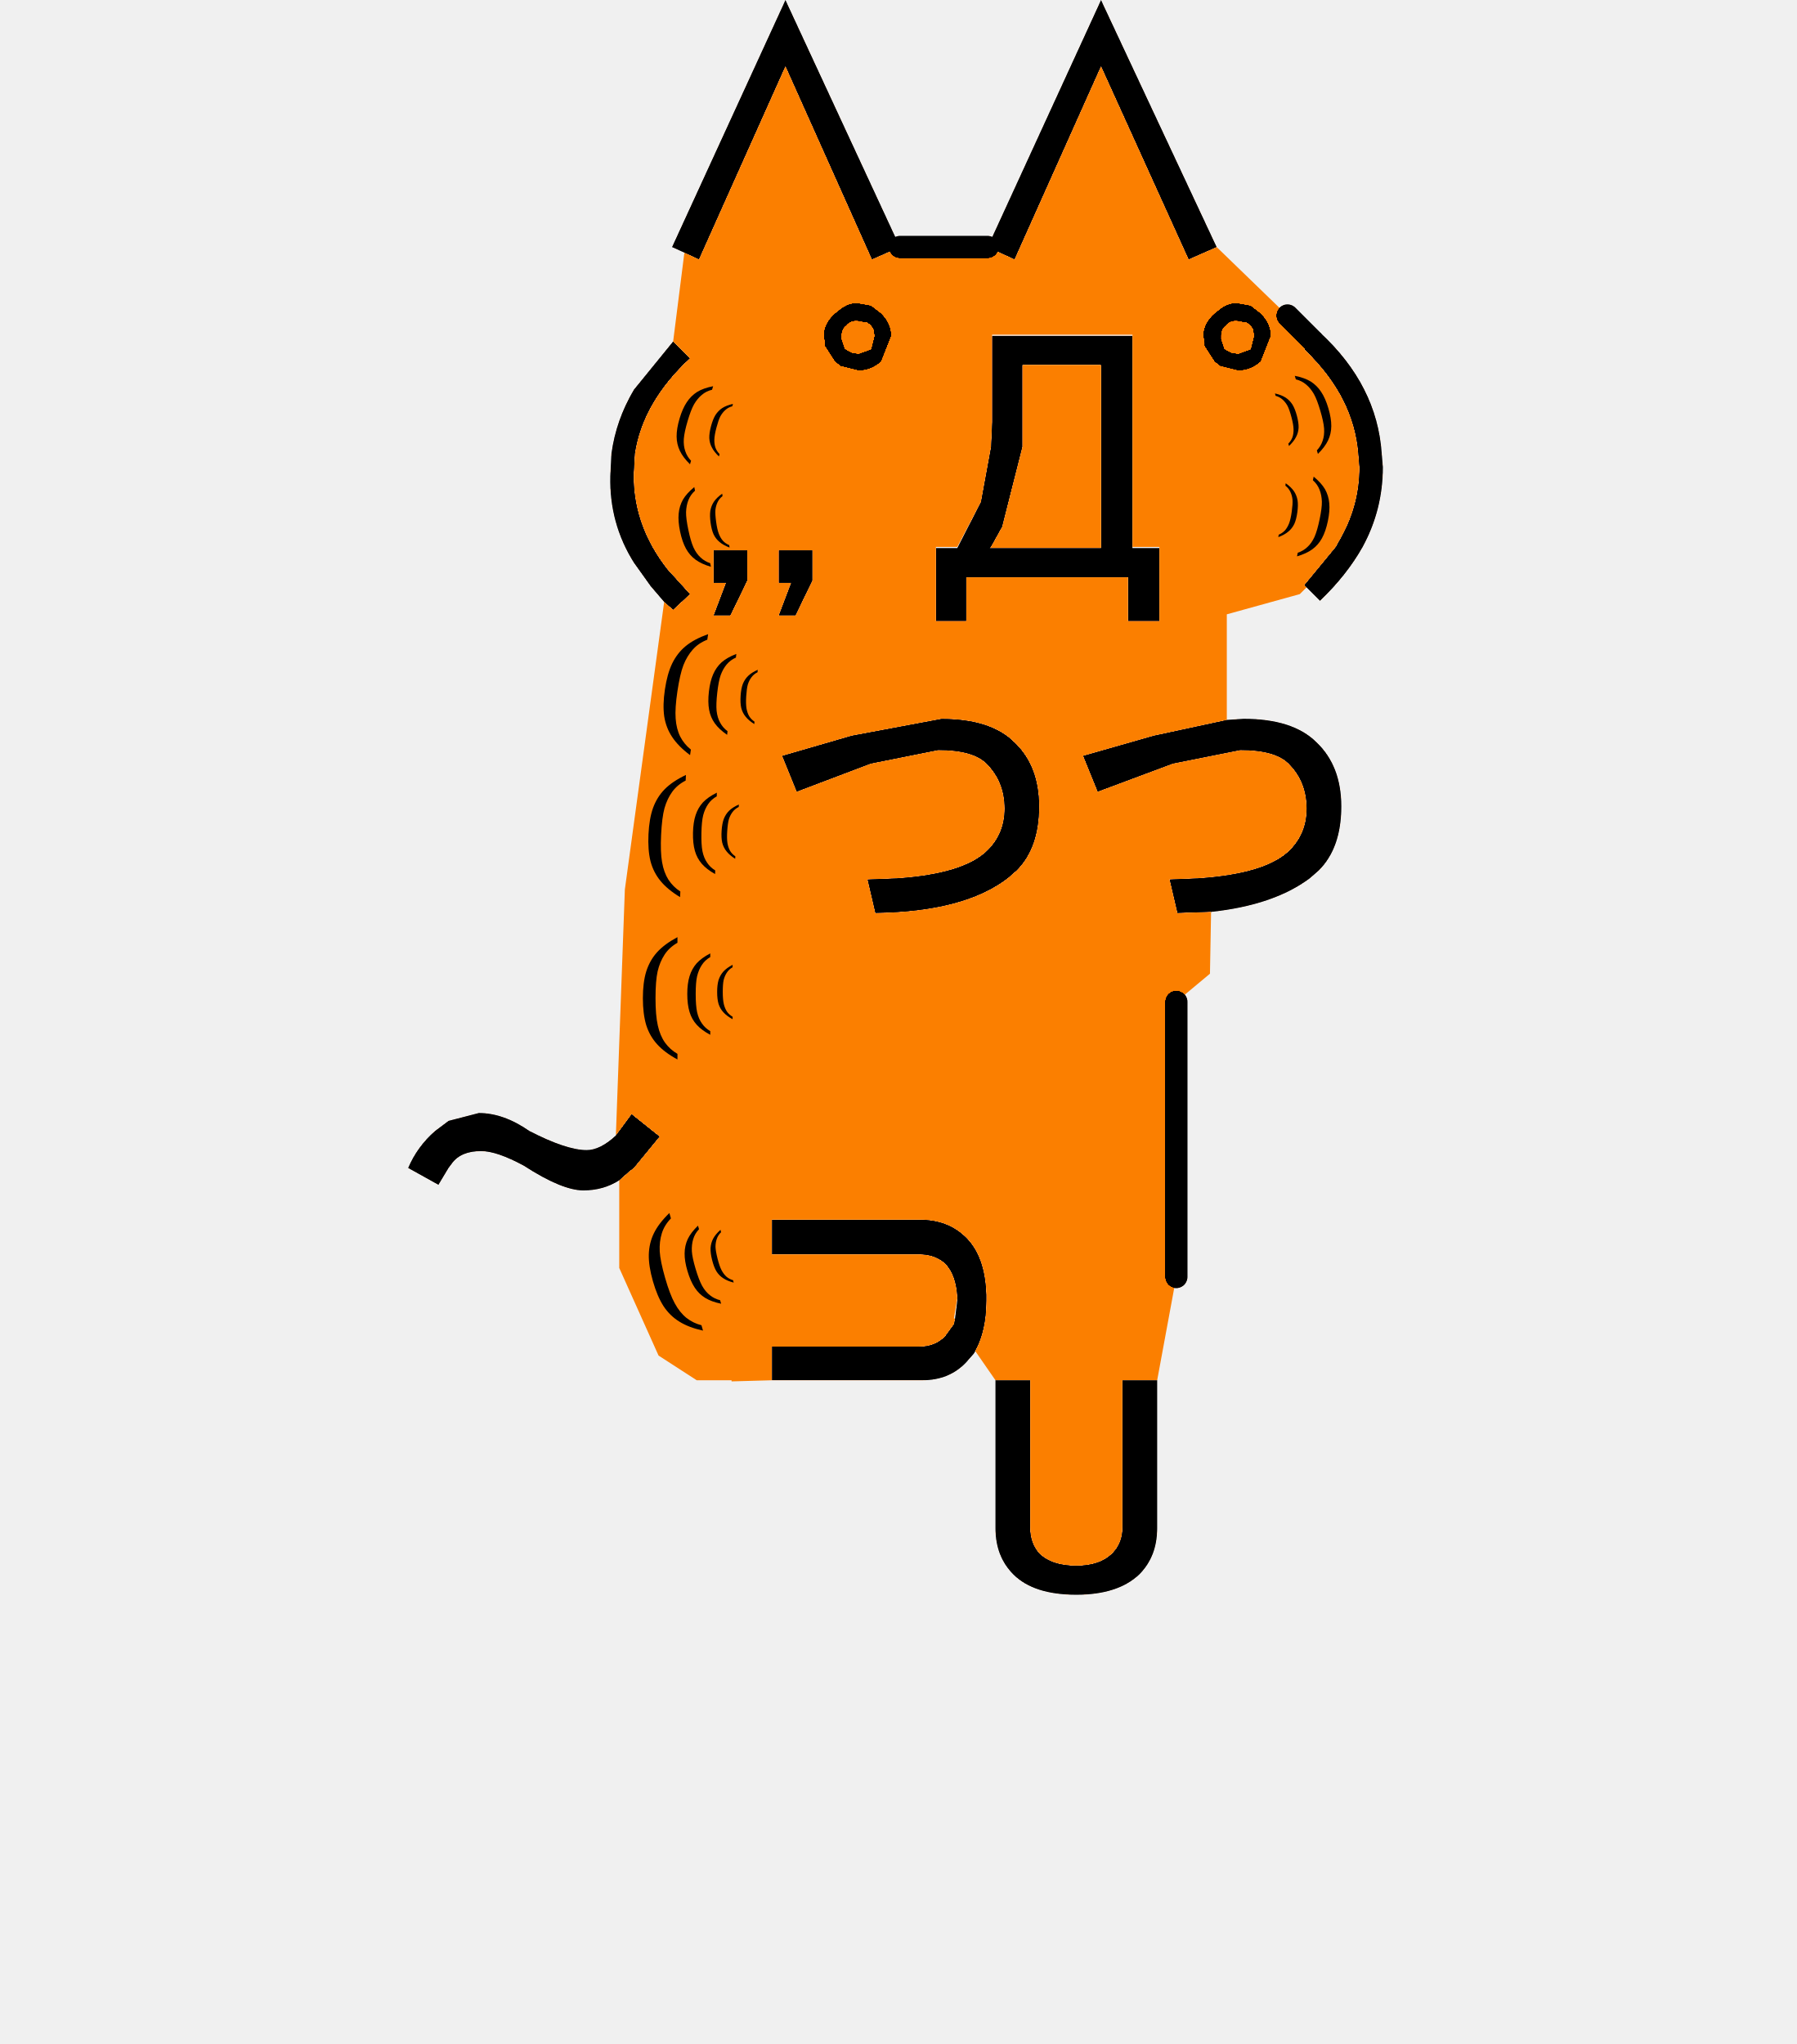
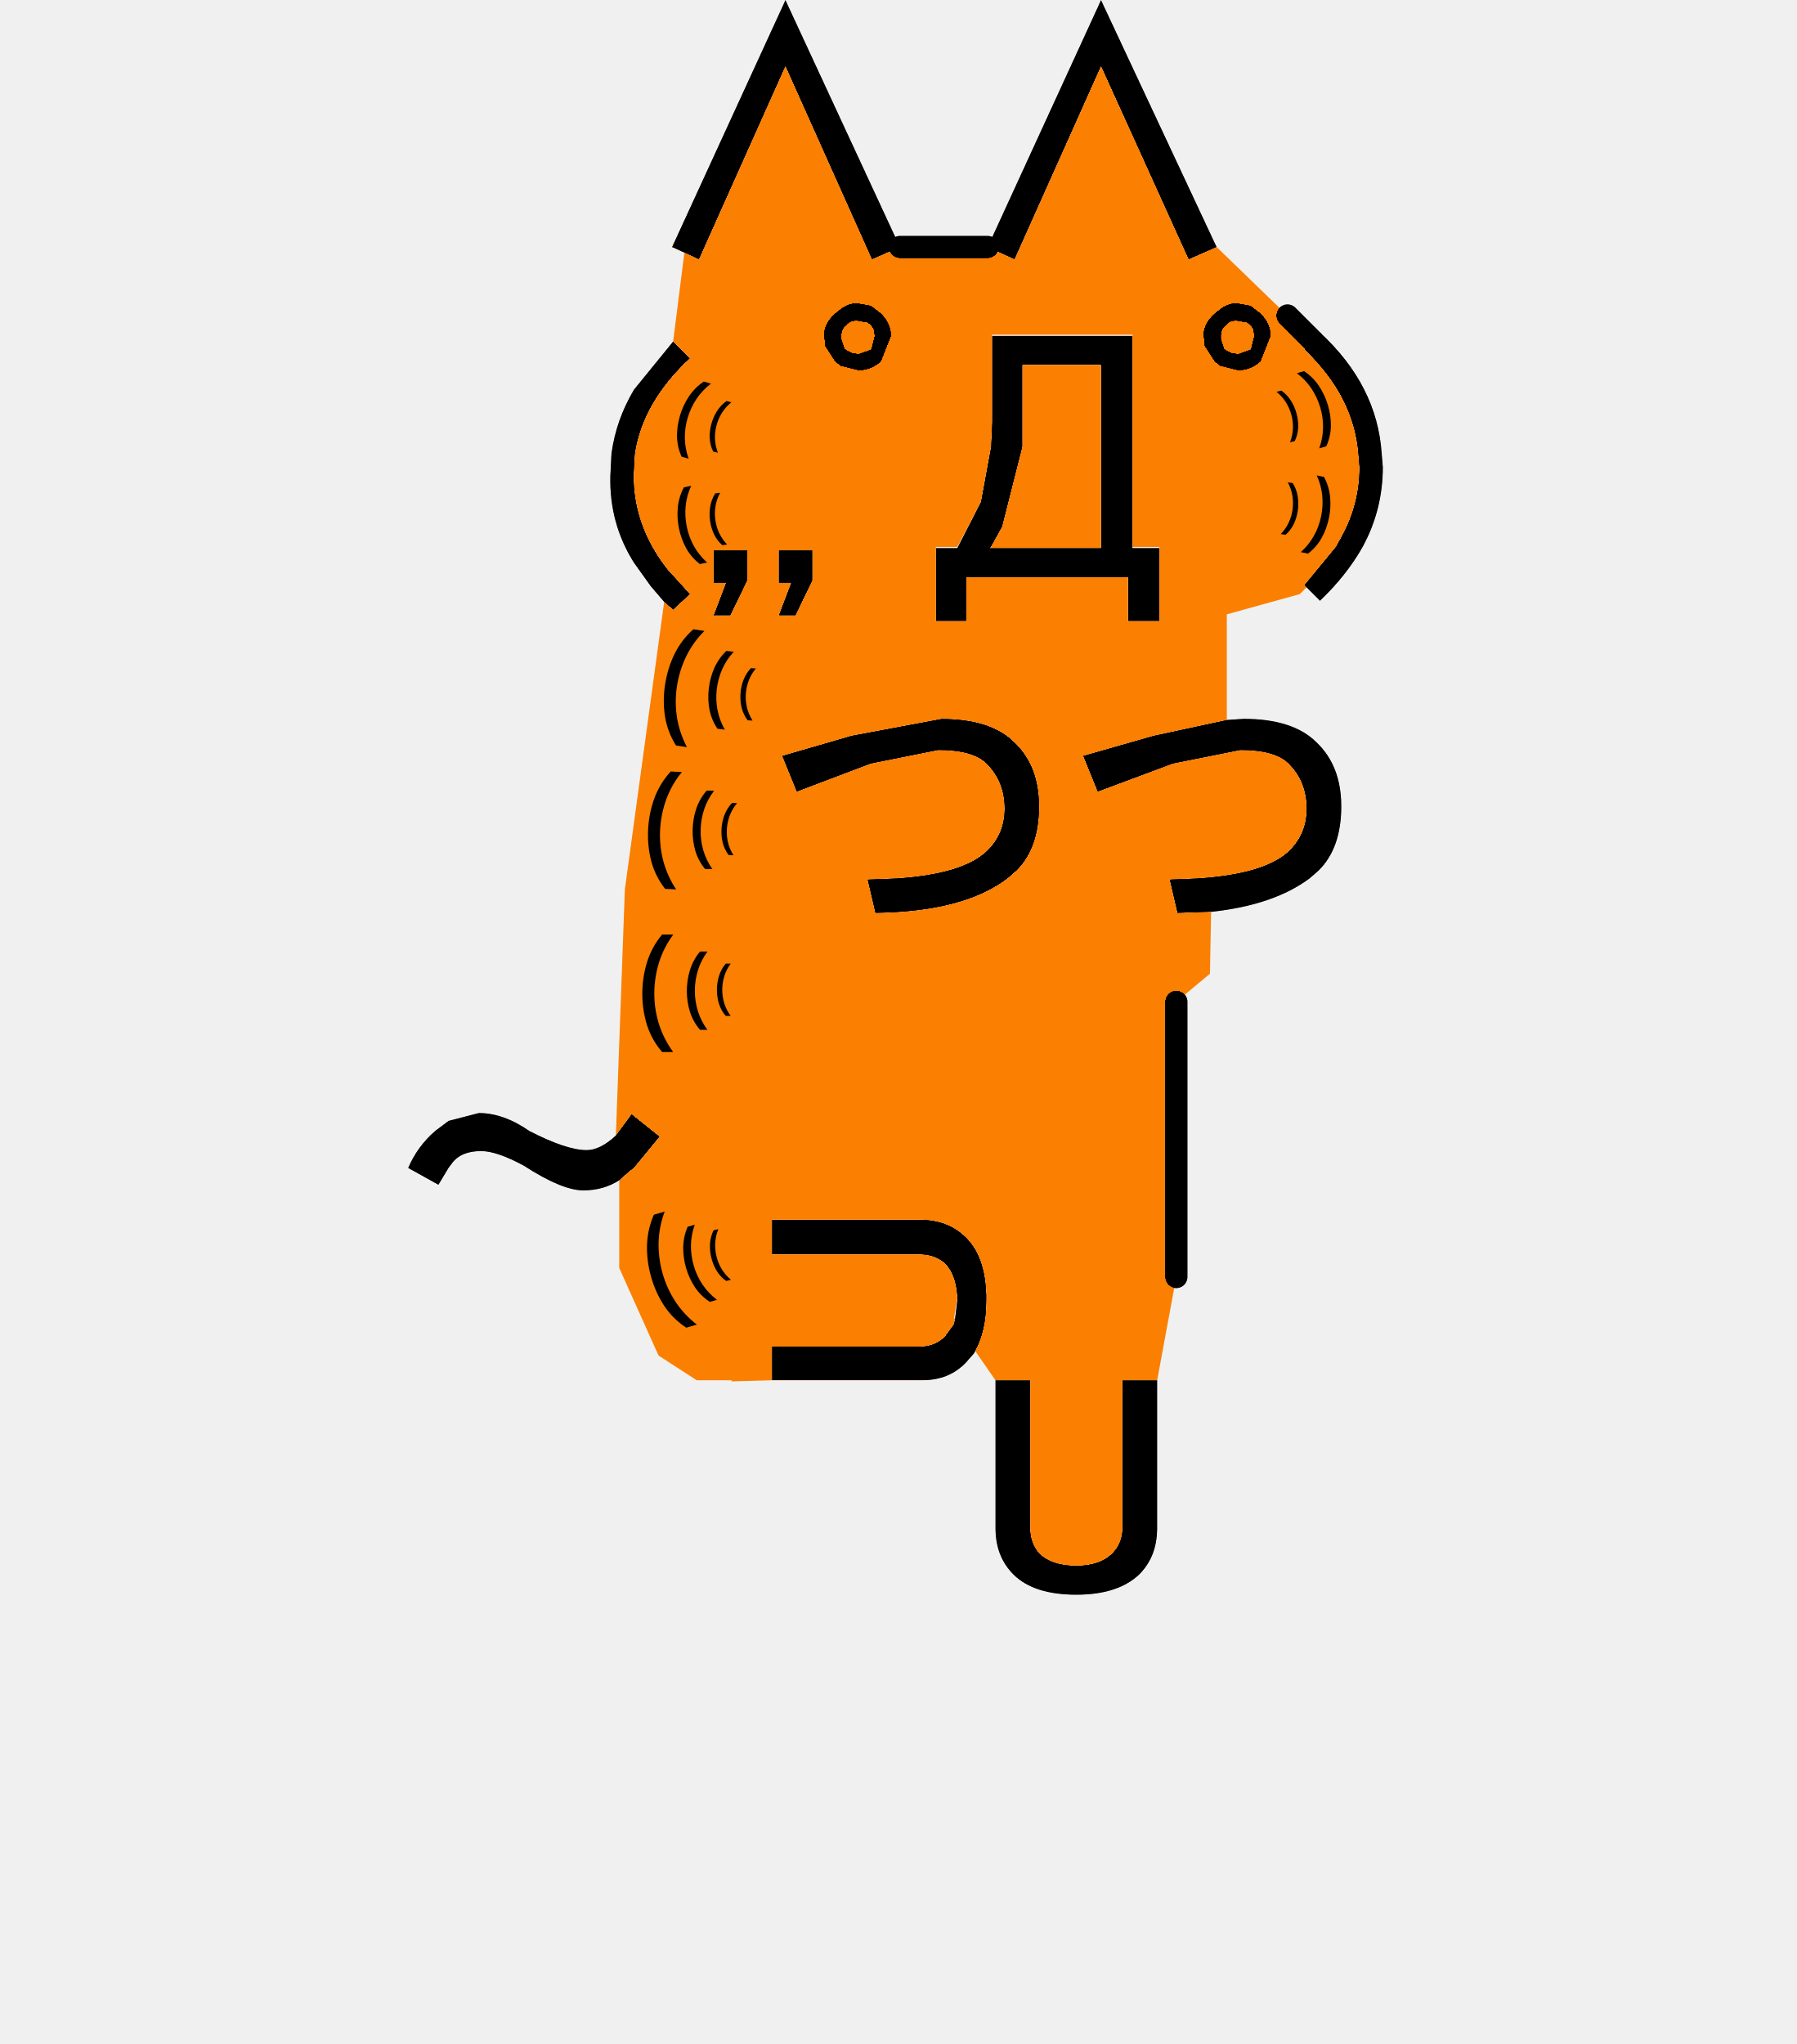
<svg xmlns="http://www.w3.org/2000/svg" xmlns:xlink="http://www.w3.org/1999/xlink" height="182" width="160" version="1.1" id="svg6">
  <defs id="defs4">
    <g id="c">
      <path d="M10.75-56.05v-.05H4.5v3.9l-.05 1.1L4-48.65l-1.05 2H2v3.3h1.35v-1.95h7.2v1.95h1.4v-3.3h-1.2v-9.4M.4-60h3.9l1.2.55 3.85-8.6 3.9 8.6L14.5-60l3.15 3.05 1.15 1.1h-.05l-.35.4.1.1q2.1 2.05 2.3 4.55l.05.6q0 1.65-.8 3.1l-.25.45-1.4 1.7.1.1-.3.3-3.25.9v4.7l-3.25.7-3.15.9.65 1.6L12.55-37l3-.6q1.55 0 2.15.6.8.8.8 2 0 1.1-.75 1.85-1.05 1.05-4.1 1.25l-1.25.05.35 1.5 1.5-.05-.05 2.75-1.5 1.25v12.25l-.85 4.6H10.3V-3q0 .7-.45 1.15-.55.55-1.6.55-1.1 0-1.65-.55Q6.2-2.3 6.2-3v-6.55H4.65l-.9-1.3q.5-.9.5-2.25v-.25q-.05-1.7-.9-2.55-.8-.8-2.05-.8h-6.6v1.55h6.55q.7 0 1.15.4.5.5.55 1.55l-.15.9h.05l-.05.25-.4.55q-.45.45-1.15.45H-5.3v1.5l-1.8.05v-.05h-1.55l-1.7-1.1-1.75-3.9v-3.9l.45-.4.2-.15 1.15-1.4-1.25-1-.7.95.4-10.95 1.75-12.8.4.35.75-.7-1-1.1q-1.45-1.85-1.5-4v-.25l.05-.9q.35-2.3 2.45-4.25l-.75-.75.5-3.95.65.3 3.85-8.6 3.85 8.6L.4-60m5.45 8.85v-3.6h3.5v8.15H4.4l.05-.05.5-.9.9-3.55v-.05m12.9-4.7-1.1-1.1 1.1 1.1M5.5-37.95Q4.45-39 2.25-39l-4 .75-3.1.9.65 1.6L-.9-37l3-.6q1.55 0 2.15.6.8.8.8 2 0 1.1-.75 1.85Q3.25-32.1.25-31.9l-1.3.05.35 1.5q3.95-.05 5.9-1.55l.4-.35q1-1 1-2.85 0-1.8-1.1-2.85M-7.15-43.6l.75-1.55v-1.35h-1.5v1.45h.55l-.55 1.45h.75m3.65-1.55v-1.35H-5v1.45h.55L-5-43.6h.75l.75-1.55" fill="#fff" fill-rule="evenodd" transform="translate(21.5 71)" id="path1" />
      <path d="M10.75-56.05v9.45h1.2v3.25h-1.4v-1.95h-7.2v1.95H2v-3.25h.95L4-48.65l.45-2.45.05-1.1v-3.85h6.25M4.3-60l5.05-11 5.15 11-1.25.55-3.9-8.6-3.85 8.6L4.3-60m14.5 4.15.3-.35q2.55 2.35 2.75 5.4l.05.6q0 1.9-.9 3.55-.7 1.25-1.9 2.4l-.6-.6-.1-.1 1.4-1.7.25-.45q.8-1.45.8-3.1l-.05-.6q-.2-2.5-2.3-4.55l-.1-.1.35-.4h.05m-3.85 16.9.75-.05q2.2 0 3.25 1.05 1.1 1.05 1.1 2.85 0 1.85-1 2.85l-.4.35q-1.6 1.2-4.4 1.5l-1.5.05-.35-1.5 1.25-.05q3.05-.2 4.1-1.25.75-.75.75-1.85 0-1.2-.8-2-.6-.6-2.15-.6l-3 .6-3.35 1.25-.65-1.6 3.15-.9 3.25-.7m-3.1 29.4v6.6q0 1.25-.8 2.05-.95.9-2.8.9-1.9 0-2.8-.9-.8-.8-.8-2.05v-6.6H6.2V-3q0 .7.4 1.15.55.55 1.65.55 1.05 0 1.6-.55.45-.45.45-1.15v-6.55h1.55m-8.1-1.3-.05.1-.35.4q-.75.8-1.95.8h-6.7v-1.5h6.55q.7 0 1.15-.45l.4-.55.05-.25.1-.8v-.1q-.05-1.05-.55-1.55-.45-.4-1.15-.4H-5.3v-1.55h6.6q1.25 0 2.05.8.85.85.9 2.55v.25q0 1.35-.5 2.25m-15.85-7.6q-.7.45-1.6.45-.95 0-2.65-1.1-1.2-.65-1.9-.65-.9 0-1.3.55l-.15.2-.45.75-1.35-.75q.4-.95 1.2-1.65l.6-.45 1.35-.35q1.1 0 2.25.8 1.65.85 2.55.85.6 0 1.3-.65l.7-.95 1.25 1-1.15 1.4-.2.15-.45.4m2-25.75-.6-.7-.75-1.05q-1.1-1.75-1.05-3.85l.05-1q.2-1.5 1-2.85l1.75-2.15.75.75q-2.1 1.95-2.45 4.25l-.05.9v.25q.05 2.15 1.5 4l1 1.1-.75.7-.4-.35m.9-15.55-.55-.25 5.05-11L.4-60l-1.25.55-3.85-8.6-3.85 8.6-.65-.3m15.05 8.6v.05l-.9 3.55-.5.9-.05.05h4.95v-8.15h-3.5v3.6m-.35 13.2q1.1 1.05 1.1 2.85 0 1.85-1 2.85l-.4.35q-1.95 1.5-5.9 1.55l-.35-1.5 1.3-.05q3-.2 4.05-1.25.75-.75.75-1.85 0-1.2-.8-2-.6-.6-2.15-.6l-3 .6-3.3 1.25-.65-1.6 3.1-.9 4-.75q2.2 0 3.25 1.05m-9-7.2-.75 1.55H-5l.55-1.45H-5v-1.45h1.5v1.35m-3.65 1.55h-.75l.55-1.45h-.55v-1.45h1.5v1.35l-.75 1.55" fill-rule="evenodd" transform="translate(21.5 71)" id="path2" />
      <path d="M.4-60h3.9m8.4 33.6v12.25m4.95-42.8 1.1 1.1" fill="none" stroke="#000" stroke-linecap="round" stroke-linejoin="round" transform="translate(21.5 71)" id="path3" />
    </g>
    <g id="d" transform="translate(.8)">
      <use height="3" transform="matrix(1.005 0 0 1 -.804 0)" width="4.65" xlink:href="#a" id="use3" />
      <use height="3" transform="matrix(1.005 0 0 1 16.096 0)" width="4.65" xlink:href="#a" id="use4" />
    </g>
    <path d="M1.35 0h.2l.55.1.45.35q.45.45.45 1L2.55 2.6q-.45.4-1 .4l-.8-.2-.25-.2-.45-.7v-.15L0 1.45v-.1q.05-.5.5-.9l.25-.2Q1 .05 1.3 0h.05m.45.85L1.55.8Q1.2.75 1 1q-.2.15-.2.45v.15l.15.45H1l.05.05.2.1.3.05.55-.2.15-.6-.05-.3L2.1 1 2.05.95 1.9.85h-.1" fill-rule="evenodd" id="b" />
    <use height="3" transform="translate(.8)" width="3" xlink:href="#b" id="a" />
    <filter style="color-interpolation-filters:sRGB;" id="filter7" x="0" y="0" width="1" height="1">
      <feComposite in2="SourceGraphic" operator="arithmetic" k1="7.896" k2="0" result="composite1" id="feComposite6" />
      <feColorMatrix in="composite1" values="1" type="saturate" result="colormatrix1" id="feColorMatrix6" />
      <feFlood flood-opacity="1" flood-color="rgb(223,74,0)" result="flood1" id="feFlood6" />
      <feBlend in="flood1" in2="colormatrix1" mode="multiply" result="blend1" id="feBlend6" />
      <feBlend in2="blend1" mode="screen" result="blend2" id="feBlend7" />
      <feColorMatrix in="blend2" values="1" type="saturate" result="colormatrix2" id="feColorMatrix7" />
      <feComposite in="colormatrix2" in2="SourceGraphic" operator="in" k2="1" result="composite2" id="feComposite7" />
    </filter>
  </defs>
  <g transform="matrix(2 0 0 2 79.341 142)" id="g6" style="filter:url(#filter7)">
    <use height="71" transform="translate(-21.5 -71)" width="43.4" xlink:href="#c" id="use5" />
    <use height="3" transform="translate(-3.8 -57.5)" width="21.55" xlink:href="#d" id="use6" />
  </g>
  <g id="layer1" transform="translate(-4.3443117e-4,2.0777091e-4)">
-     <text xml:space="preserve" style="writing-mode:lr-tb;direction:ltr;fill:#000000" x="67.091" y="54.871" id="text19" transform="rotate(8.48875)">
-       <tspan id="tspan19" x="67.091" y="54.871">(</tspan>
-     </text>
-     <text xml:space="preserve" style="writing-mode:lr-tb;direction:ltr;fill:#000000" x="60.709" y="74.317" id="text20" transform="rotate(2.749915)">
-       <tspan id="tspan20" x="60.709" y="74.317">(</tspan>
-     </text>
-     <text xml:space="preserve" style="writing-mode:lr-tb;direction:ltr;fill:#000000" x="56.716" y="91.777" id="text21">
-       <tspan id="tspan21" x="56.716" y="91.777">(</tspan>
-     </text>
-     <text xml:space="preserve" style="writing-mode:lr-tb;direction:ltr;fill:#000000" x="24.005" y="128.565" id="text22" transform="rotate(-15.95802)">
-       <tspan id="tspan22" x="24.005" y="128.565">(</tspan>
-     </text>
-     <text xml:space="preserve" style="font-size:8px;writing-mode:lr-tb;direction:ltr;fill:#000000" x="69.327" y="55.98" id="text23" transform="rotate(6.497173)">
-       <tspan id="tspan23" x="69.327" y="55.98">(</tspan>
-     </text>
-     <text xml:space="preserve" style="font-size:8px;writing-mode:lr-tb;direction:ltr;fill:#000000" x="62.9" y="74.766" id="text24" transform="rotate(1.208022)">
-       <tspan id="tspan24" x="62.9" y="74.766">(</tspan>
-     </text>
-     <text xml:space="preserve" style="font-size:8px;writing-mode:lr-tb;direction:ltr;fill:#000000" x="60.841" y="90.436" id="text25">
-       <tspan id="tspan25" x="60.841" y="90.436">(</tspan>
-     </text>
-     <text xml:space="preserve" style="font-size:8px;writing-mode:lr-tb;direction:ltr;fill:#000000" x="26.135" y="127.851" id="text26" transform="rotate(-16.52538)">
-       <tspan id="tspan26" x="26.135" y="127.851">(</tspan>
-     </text>
-     <text xml:space="preserve" style="font-size:5.333px;writing-mode:lr-tb;direction:ltr;fill:#000000" x="69.444" y="59.02" id="text27" transform="rotate(3.571206)">
-       <tspan id="tspan27" x="69.444" y="59.02">(</tspan>
-     </text>
-     <text xml:space="preserve" style="font-size:5.333px;writing-mode:lr-tb;direction:ltr;fill:#000000" x="68.908" y="70.693" id="text28" transform="rotate(3.901436)">
-       <tspan id="tspan28" x="68.908" y="70.693">(</tspan>
-     </text>
-     <text xml:space="preserve" style="font-size:5.333px;writing-mode:lr-tb;direction:ltr;fill:#000000" x="63.625" y="89.611" id="text29">
-       <tspan id="tspan29" x="63.625" y="89.611">(</tspan>
-     </text>
-     <text xml:space="preserve" style="font-size:5.333px;writing-mode:lr-tb;direction:ltr;fill:#000000" x="34.095" y="125.49" id="text30" transform="rotate(-14.02624)">
-       <tspan id="tspan30" x="34.095" y="125.49">(</tspan>
-     </text>
-     <text xml:space="preserve" style="font-size:8px;writing-mode:lr-tb;direction:ltr;fill:#000000" x="68.246" y="20.486" id="text31" transform="rotate(16.49996)">
-       <tspan id="tspan31" x="68.246" y="20.486">(</tspan>
-     </text>
-     <text xml:space="preserve" style="font-size:8px;writing-mode:lr-tb;direction:ltr;fill:#000000" x="49.237" y="60.645" id="text32" transform="rotate(-11.80251)">
-       <tspan id="tspan32" x="49.237" y="60.645">(</tspan>
-     </text>
-     <text xml:space="preserve" style="font-size:5.333px;writing-mode:lr-tb;direction:ltr;fill:#000000" x="70.71" y="21.666" id="text33" transform="rotate(14.90857)">
-       <tspan id="tspan33" x="70.71" y="21.666">(</tspan>
-     </text>
-     <text xml:space="preserve" style="font-size:5.333px;writing-mode:lr-tb;direction:ltr;fill:#000000" x="56.163" y="55.953" id="text34" transform="rotate(-7.772965)">
-       <tspan id="tspan34" x="56.163" y="55.953">(</tspan>
-     </text>
-     <text xml:space="preserve" style="font-size:8px;writing-mode:lr-tb;direction:ltr;fill:#000000" x="-103.45" y="70.377" id="text35" transform="matrix(-0.9588199,0.2840148,0.2840148,0.9588199,0,0)">
-       <tspan id="tspan35" x="-103.45" y="70.377">(</tspan>
-     </text>
-     <text xml:space="preserve" style="font-size:8px;writing-mode:lr-tb;direction:ltr;fill:#000000" x="-125.589" y="23.166" id="text36" transform="matrix(-0.9788584,-0.204539,-0.204539,0.9788584,0,0)">
-       <tspan id="tspan36" x="-125.589" y="23.166">(</tspan>
-     </text>
-     <text xml:space="preserve" style="font-size:5.333px;writing-mode:lr-tb;direction:ltr;fill:#000000" x="-102.305" y="66.769" id="text37" transform="matrix(-0.9663376,0.2572774,0.2572774,0.9663376,0,0)">
-       <tspan id="tspan37" x="-102.305" y="66.769">(</tspan>
-     </text>
-     <text xml:space="preserve" style="font-size:5.333px;writing-mode:lr-tb;direction:ltr;fill:#000000" x="-120.864" y="30.851" id="text38" transform="matrix(-0.9908118,-0.1352481,-0.1352481,0.9908118,0,0)">
-       <tspan id="tspan38" x="-120.864" y="30.851">(</tspan>
-     </text>
+     <path d="m 67.571,51.583 q 0,-1.464 0.42,-2.82 0.432,-1.368 1.344,-2.46 h 0.996 q -0.84,1.128 -1.272,2.484 -0.42,1.356 -0.42,2.784 0,1.392 0.42,2.736 0.432,1.332 1.26,2.46 h -0.984 q -0.912,-1.056 -1.344,-2.388 -0.42,-1.344 -0.42,-2.796 z" id="text19" transform="rotate(8.48875)" aria-label="(" />
+     <path d="m 61.189,71.029 q 0,-1.464 0.42,-2.82 0.432,-1.368 1.344,-2.46 h 0.996 q -0.84,1.128 -1.272,2.484 -0.42,1.356 -0.42,2.784 0,1.392 0.42,2.736 0.432,1.332 1.26,2.46 h -0.984 q -0.912,-1.056 -1.344,-2.388 -0.42,-1.344 -0.42,-2.796 z" id="text20" transform="rotate(2.749915)" aria-label="(" />
+     <path d="m 57.196,88.489 q 0,-1.464 0.42,-2.82 0.432,-1.368 1.344,-2.46 h 0.996 q -0.84,1.128 -1.272,2.484 -0.42,1.356 -0.42,2.784 0,1.392 0.42,2.736 0.432,1.332 1.26,2.46 h -0.984 q -0.912,-1.056 -1.344,-2.388 -0.42,-1.344 -0.42,-2.796 z" id="text21" aria-label="(" />
+     <path d="m 24.485,125.277 q 0,-1.464 0.42,-2.82 0.432,-1.368 1.344,-2.46 h 0.996 q -0.84,1.128 -1.272,2.484 -0.42,1.356 -0.42,2.784 0,1.392 0.42,2.736 0.432,1.332 1.26,2.46 h -0.984 q -0.912,-1.056 -1.344,-2.388 -0.42,-1.344 -0.42,-2.796 z" id="text22" transform="rotate(-15.95802)" aria-label="(" />
+     <path d="m 69.647,53.788 q 0,-0.976 0.28,-1.88 0.288,-0.912 0.896,-1.64 h 0.664 q -0.56,0.752 -0.848,1.656 -0.28,0.904 -0.28,1.856 0,0.928 0.28,1.824 0.288,0.888 0.84,1.64 h -0.656 q -0.608,-0.704 -0.896,-1.592 -0.28,-0.896 -0.28,-1.864 z" id="text23" style="font-size:8px" transform="rotate(6.497173)" aria-label="(" />
+     <path d="m 63.22,72.574 q 0,-0.976 0.28,-1.88 0.288,-0.912 0.896,-1.64 h 0.664 q -0.56,0.752 -0.848,1.656 -0.28,0.904 -0.28,1.856 0,0.928 0.28,1.824 0.288,0.888 0.84,1.64 h -0.656 q -0.608,-0.704 -0.896,-1.592 -0.28,-0.896 -0.28,-1.864 z" id="text24" style="font-size:8px" transform="rotate(1.208022)" aria-label="(" />
+     <path d="m 61.161,88.244 q 0,-0.976 0.28,-1.88 0.288,-0.912 0.896,-1.64 h 0.664 q -0.56,0.752 -0.848,1.656 -0.28,0.904 -0.28,1.856 0,0.928 0.28,1.824 0.288,0.888 0.84,1.64 h -0.656 q -0.608,-0.704 -0.896,-1.592 -0.28,-0.896 -0.28,-1.864 z" id="text25" style="font-size:8px" aria-label="(" />
+     <path d="m 26.455,125.659 q 0,-0.976 0.28,-1.88 0.288,-0.912 0.896,-1.64 h 0.664 q -0.56,0.752 -0.848,1.656 -0.28,0.904 -0.28,1.856 0,0.928 0.28,1.824 0.288,0.888 0.84,1.64 h -0.656 q -0.608,-0.704 -0.896,-1.592 -0.28,-0.896 -0.28,-1.864 z" id="text26" style="font-size:8px" transform="rotate(-16.52538)" aria-label="(" />
+     <path d="m 69.657,57.559 q 0,-0.651 0.187,-1.253 0.192,-0.608 0.597,-1.093 h 0.443 q -0.373,0.501 -0.565,1.104 -0.187,0.603 -0.187,1.237 0,0.619 0.187,1.216 0.192,0.592 0.56,1.093 H 70.441 Q 70.036,59.393 69.844,58.801 69.657,58.204 69.657,57.559 Z" id="text27" style="font-size:5.333px" transform="rotate(3.571206)" aria-label="(" />
+     <path d="m 69.121,69.232 q 0,-0.651 0.187,-1.253 0.192,-0.608 0.597,-1.093 h 0.443 q -0.373,0.501 -0.565,1.104 -0.187,0.603 -0.187,1.237 0,0.619 0.187,1.216 0.192,0.592 0.56,1.093 H 69.905 Q 69.5,71.066 69.308,70.474 69.121,69.877 69.121,69.232 Z" id="text28" style="font-size:5.333px" transform="rotate(3.901436)" aria-label="(" />
+     <path d="m 63.838,88.15 q 0,-0.651 0.187,-1.253 0.192,-0.608 0.597,-1.093 h 0.443 q -0.373,0.501 -0.565,1.104 -0.187,0.603 -0.187,1.237 0,0.619 0.187,1.216 0.192,0.592 0.56,1.093 h -0.437 q -0.405,-0.469 -0.597,-1.061 -0.187,-0.597 -0.187,-1.243 z" id="text29" style="font-size:5.333px" aria-label="(" />
+     <path d="m 34.309,124.028 q 0,-0.651 0.187,-1.253 0.192,-0.608 0.597,-1.093 h 0.443 q -0.373,0.501 -0.565,1.104 -0.187,0.603 -0.187,1.237 0,0.619 0.187,1.216 0.192,0.592 0.56,1.093 h -0.437 q -0.405,-0.469 -0.597,-1.061 -0.187,-0.597 -0.187,-1.243 z" id="text30" style="font-size:5.333px" transform="rotate(-14.02624)" aria-label="(" />
+     <path d="m 68.566,18.294 q 0,-0.976 0.28,-1.88 0.288,-0.912 0.896,-1.64 h 0.664 q -0.56,0.752 -0.848,1.656 -0.28,0.904 -0.28,1.856 0,0.928 0.28,1.824 0.288,0.888 0.84,1.64 h -0.656 q -0.608,-0.704 -0.896,-1.592 -0.28,-0.896 -0.28,-1.864 z" id="text31" style="font-size:8px" transform="rotate(16.49996)" aria-label="(" />
+     <path d="m 49.557,58.453 q 0,-0.976 0.28,-1.88 0.288,-0.912 0.896,-1.64 h 0.664 q -0.56,0.752 -0.848,1.656 -0.28,0.904 -0.28,1.856 0,0.928 0.28,1.824 0.288,0.888 0.84,1.64 h -0.656 q -0.608,-0.704 -0.896,-1.592 -0.28,-0.896 -0.28,-1.864 z" id="text32" style="font-size:8px" transform="rotate(-11.80251)" aria-label="(" />
+     <path d="m 70.924,20.205 q 0,-0.651 0.187,-1.253 0.192,-0.608 0.597,-1.093 h 0.443 q -0.373,0.501 -0.565,1.104 -0.187,0.603 -0.187,1.237 0,0.619 0.187,1.216 0.192,0.592 0.56,1.093 H 71.708 Q 71.302,22.04 71.11,21.448 70.924,20.85 70.924,20.205 Z" id="text33" style="font-size:5.333px" transform="rotate(14.90857)" aria-label="(" />
+     <path d="m 56.376,54.491 q 0,-0.651 0.187,-1.253 0.192,-0.608 0.597,-1.093 h 0.443 q -0.373,0.501 -0.565,1.104 -0.187,0.603 -0.187,1.237 0,0.619 0.187,1.216 0.192,0.592 0.56,1.093 h -0.437 q -0.405,-0.469 -0.597,-1.061 -0.187,-0.597 -0.187,-1.243 z" id="text34" style="font-size:5.333px" transform="rotate(-7.772965)" aria-label="(" />
+     <path d="m -103.13,68.185 q 0,-0.976 0.28,-1.88 0.288,-0.912 0.896,-1.64 h 0.664 q -0.56,0.752 -0.848,1.656 -0.28,0.904 -0.28,1.856 0,0.928 0.28,1.824 0.288,0.888 0.84,1.64 h -0.656 q -0.608,-0.704 -0.896,-1.592 -0.28,-0.896 -0.28,-1.864 z" id="text35" style="font-size:8px" transform="matrix(-0.9588199,0.2840148,0.2840148,0.9588199,0,0)" aria-label="(" />
+     <path d="m -125.269,20.974 q 0,-0.976 0.28,-1.88 0.288,-0.912 0.896,-1.64 h 0.664 q -0.56,0.752 -0.848,1.656 -0.28,0.904 -0.28,1.856 0,0.928 0.28,1.824 0.288,0.888 0.84,1.64 h -0.656 q -0.608,-0.704 -0.896,-1.592 -0.28,-0.896 -0.28,-1.864 z" id="text36" style="font-size:8px" transform="matrix(-0.9788584,-0.204539,-0.204539,0.9788584,0,0)" aria-label="(" />
+     <path d="m -102.092,65.308 q 0,-0.651 0.187,-1.253 0.192,-0.608 0.597,-1.093 h 0.443 q -0.373,0.501 -0.565,1.104 -0.187,0.603 -0.187,1.237 0,0.619 0.187,1.216 0.192,0.592 0.56,1.093 h -0.437 q -0.405,-0.469 -0.597,-1.061 -0.187,-0.597 -0.187,-1.243 z" id="text37" style="font-size:5.333px" transform="matrix(-0.9663376,0.2572774,0.2572774,0.9663376,0,0)" aria-label="(" />
+     <path d="m -120.651,29.39 q 0,-0.651 0.187,-1.253 0.192,-0.608 0.597,-1.093 h 0.443 q -0.373,0.501 -0.565,1.104 -0.187,0.603 -0.187,1.237 0,0.619 0.187,1.216 0.192,0.592 0.56,1.093 h -0.437 q -0.405,-0.469 -0.597,-1.061 -0.187,-0.597 -0.187,-1.243 z" id="text38" style="font-size:5.333px" transform="matrix(-0.9908118,-0.1352481,-0.1352481,0.9908118,0,0)" aria-label="(" />
  </g>
</svg>
